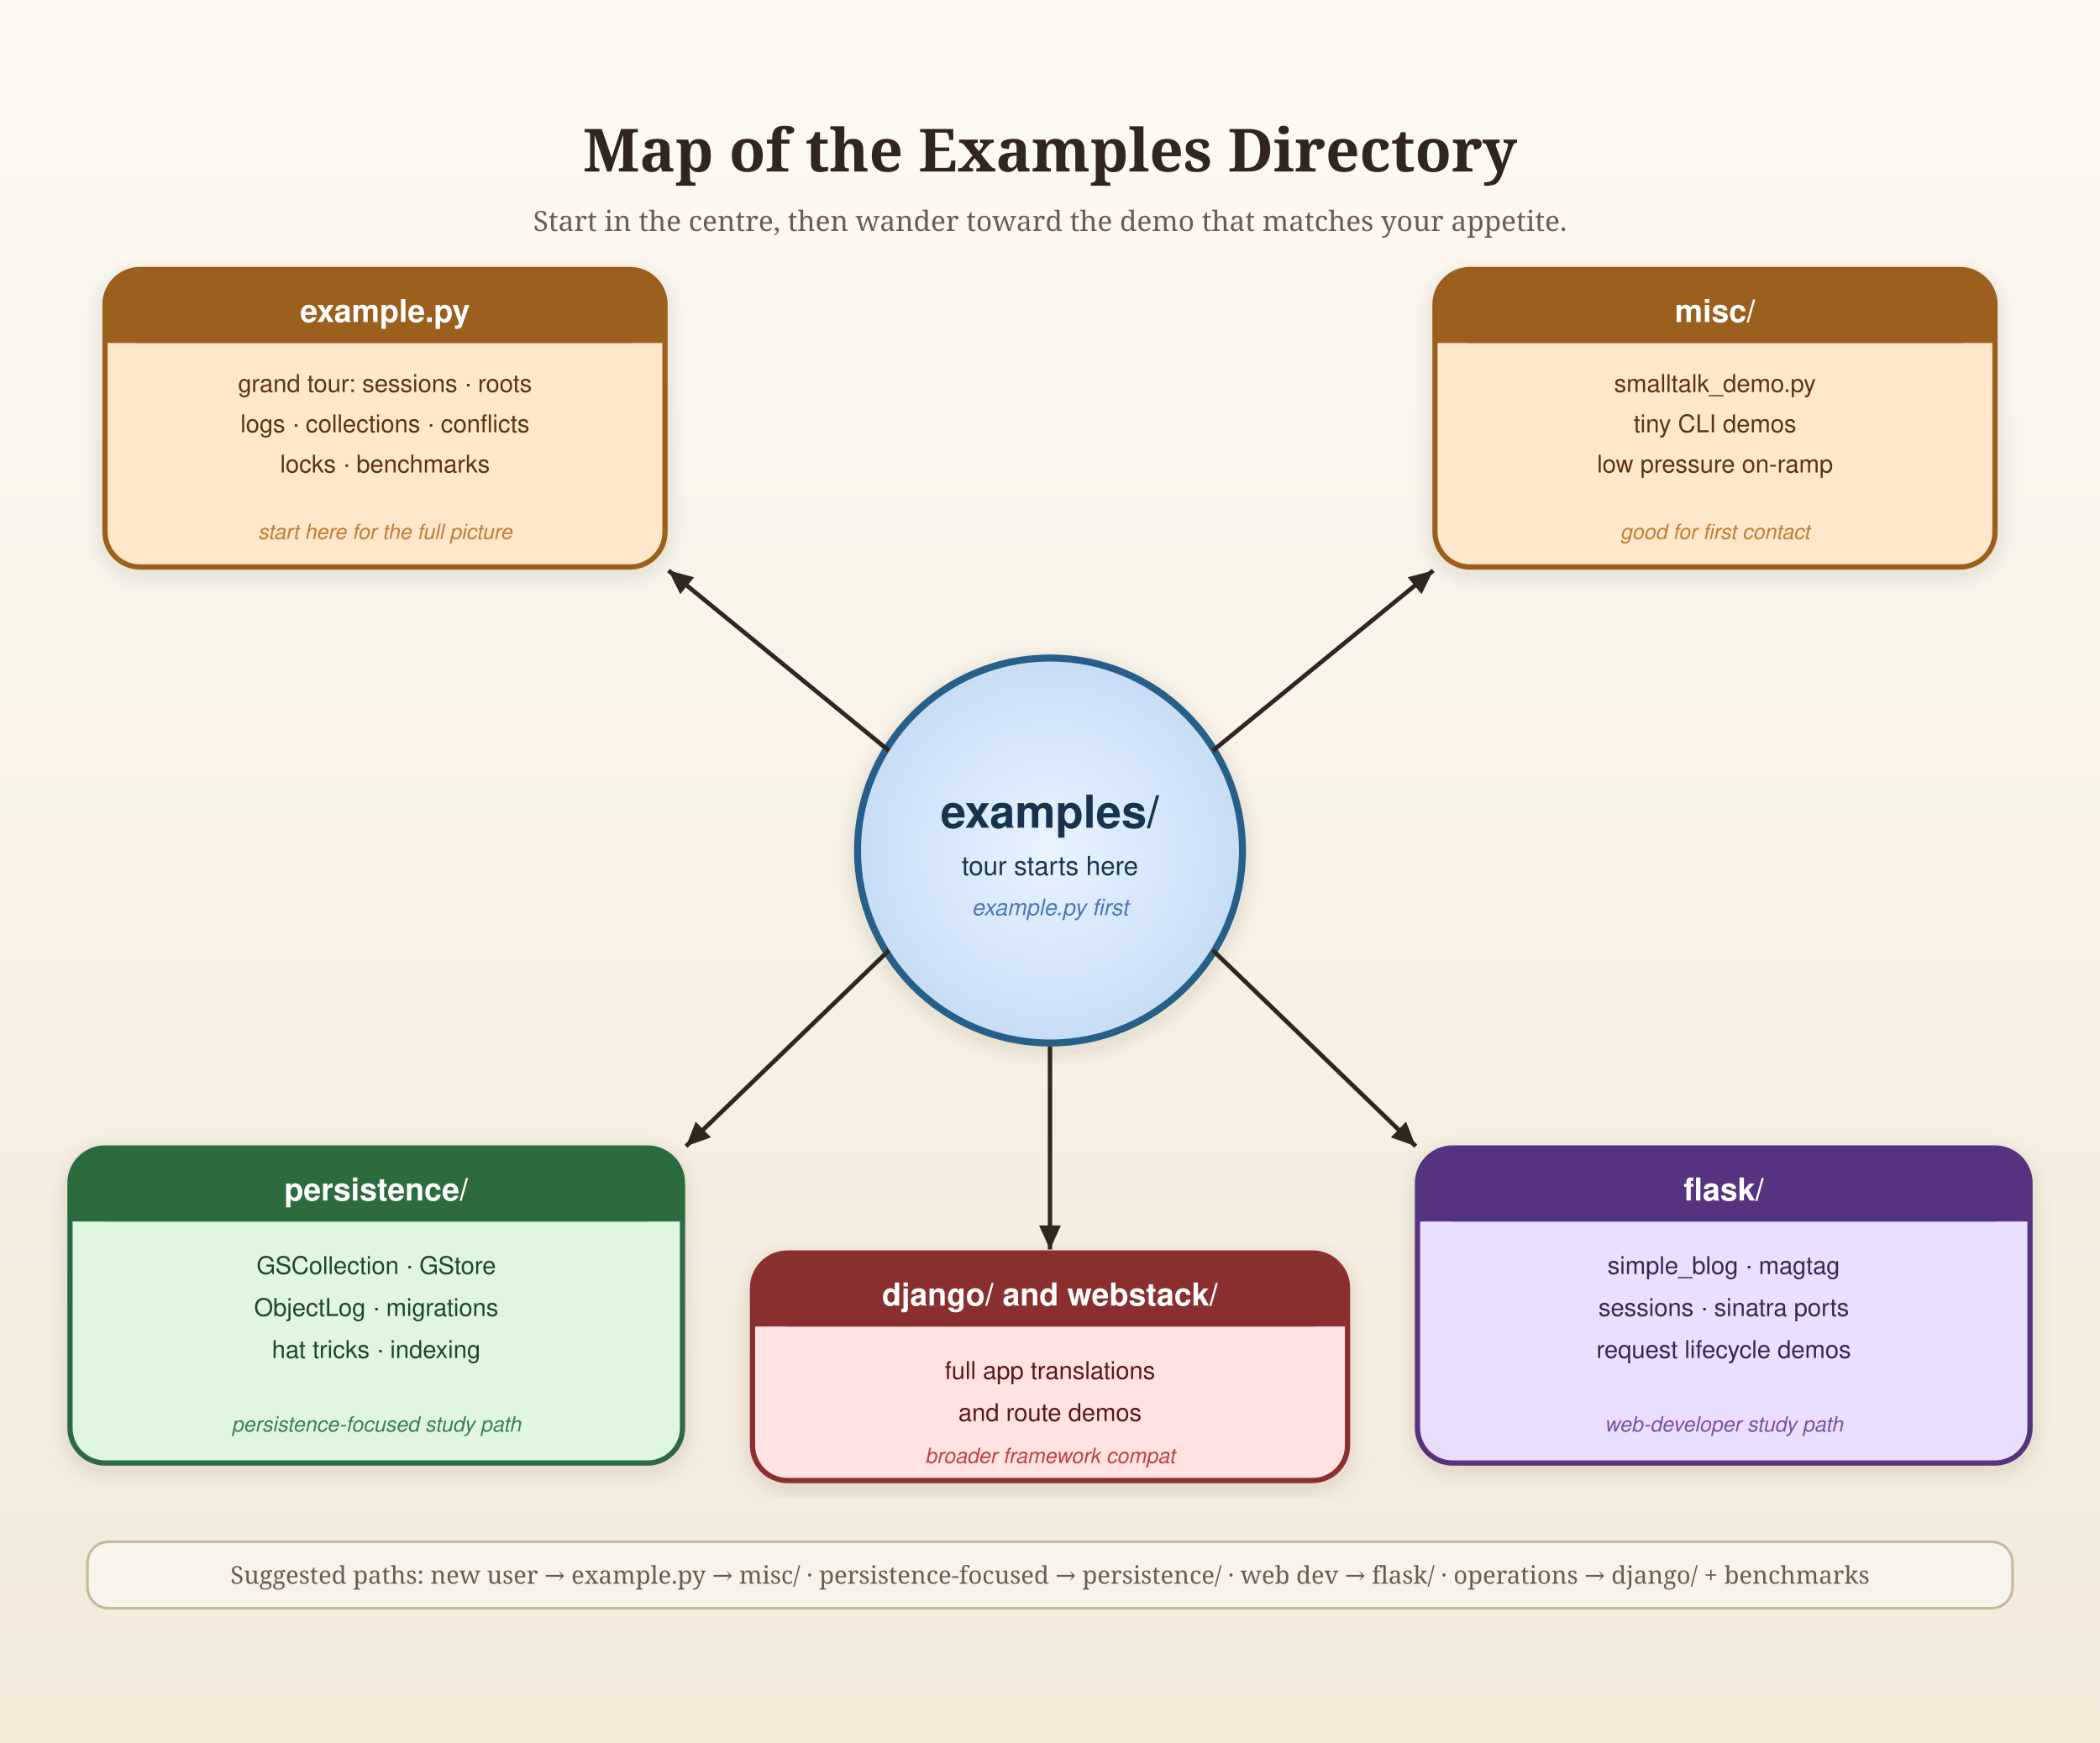
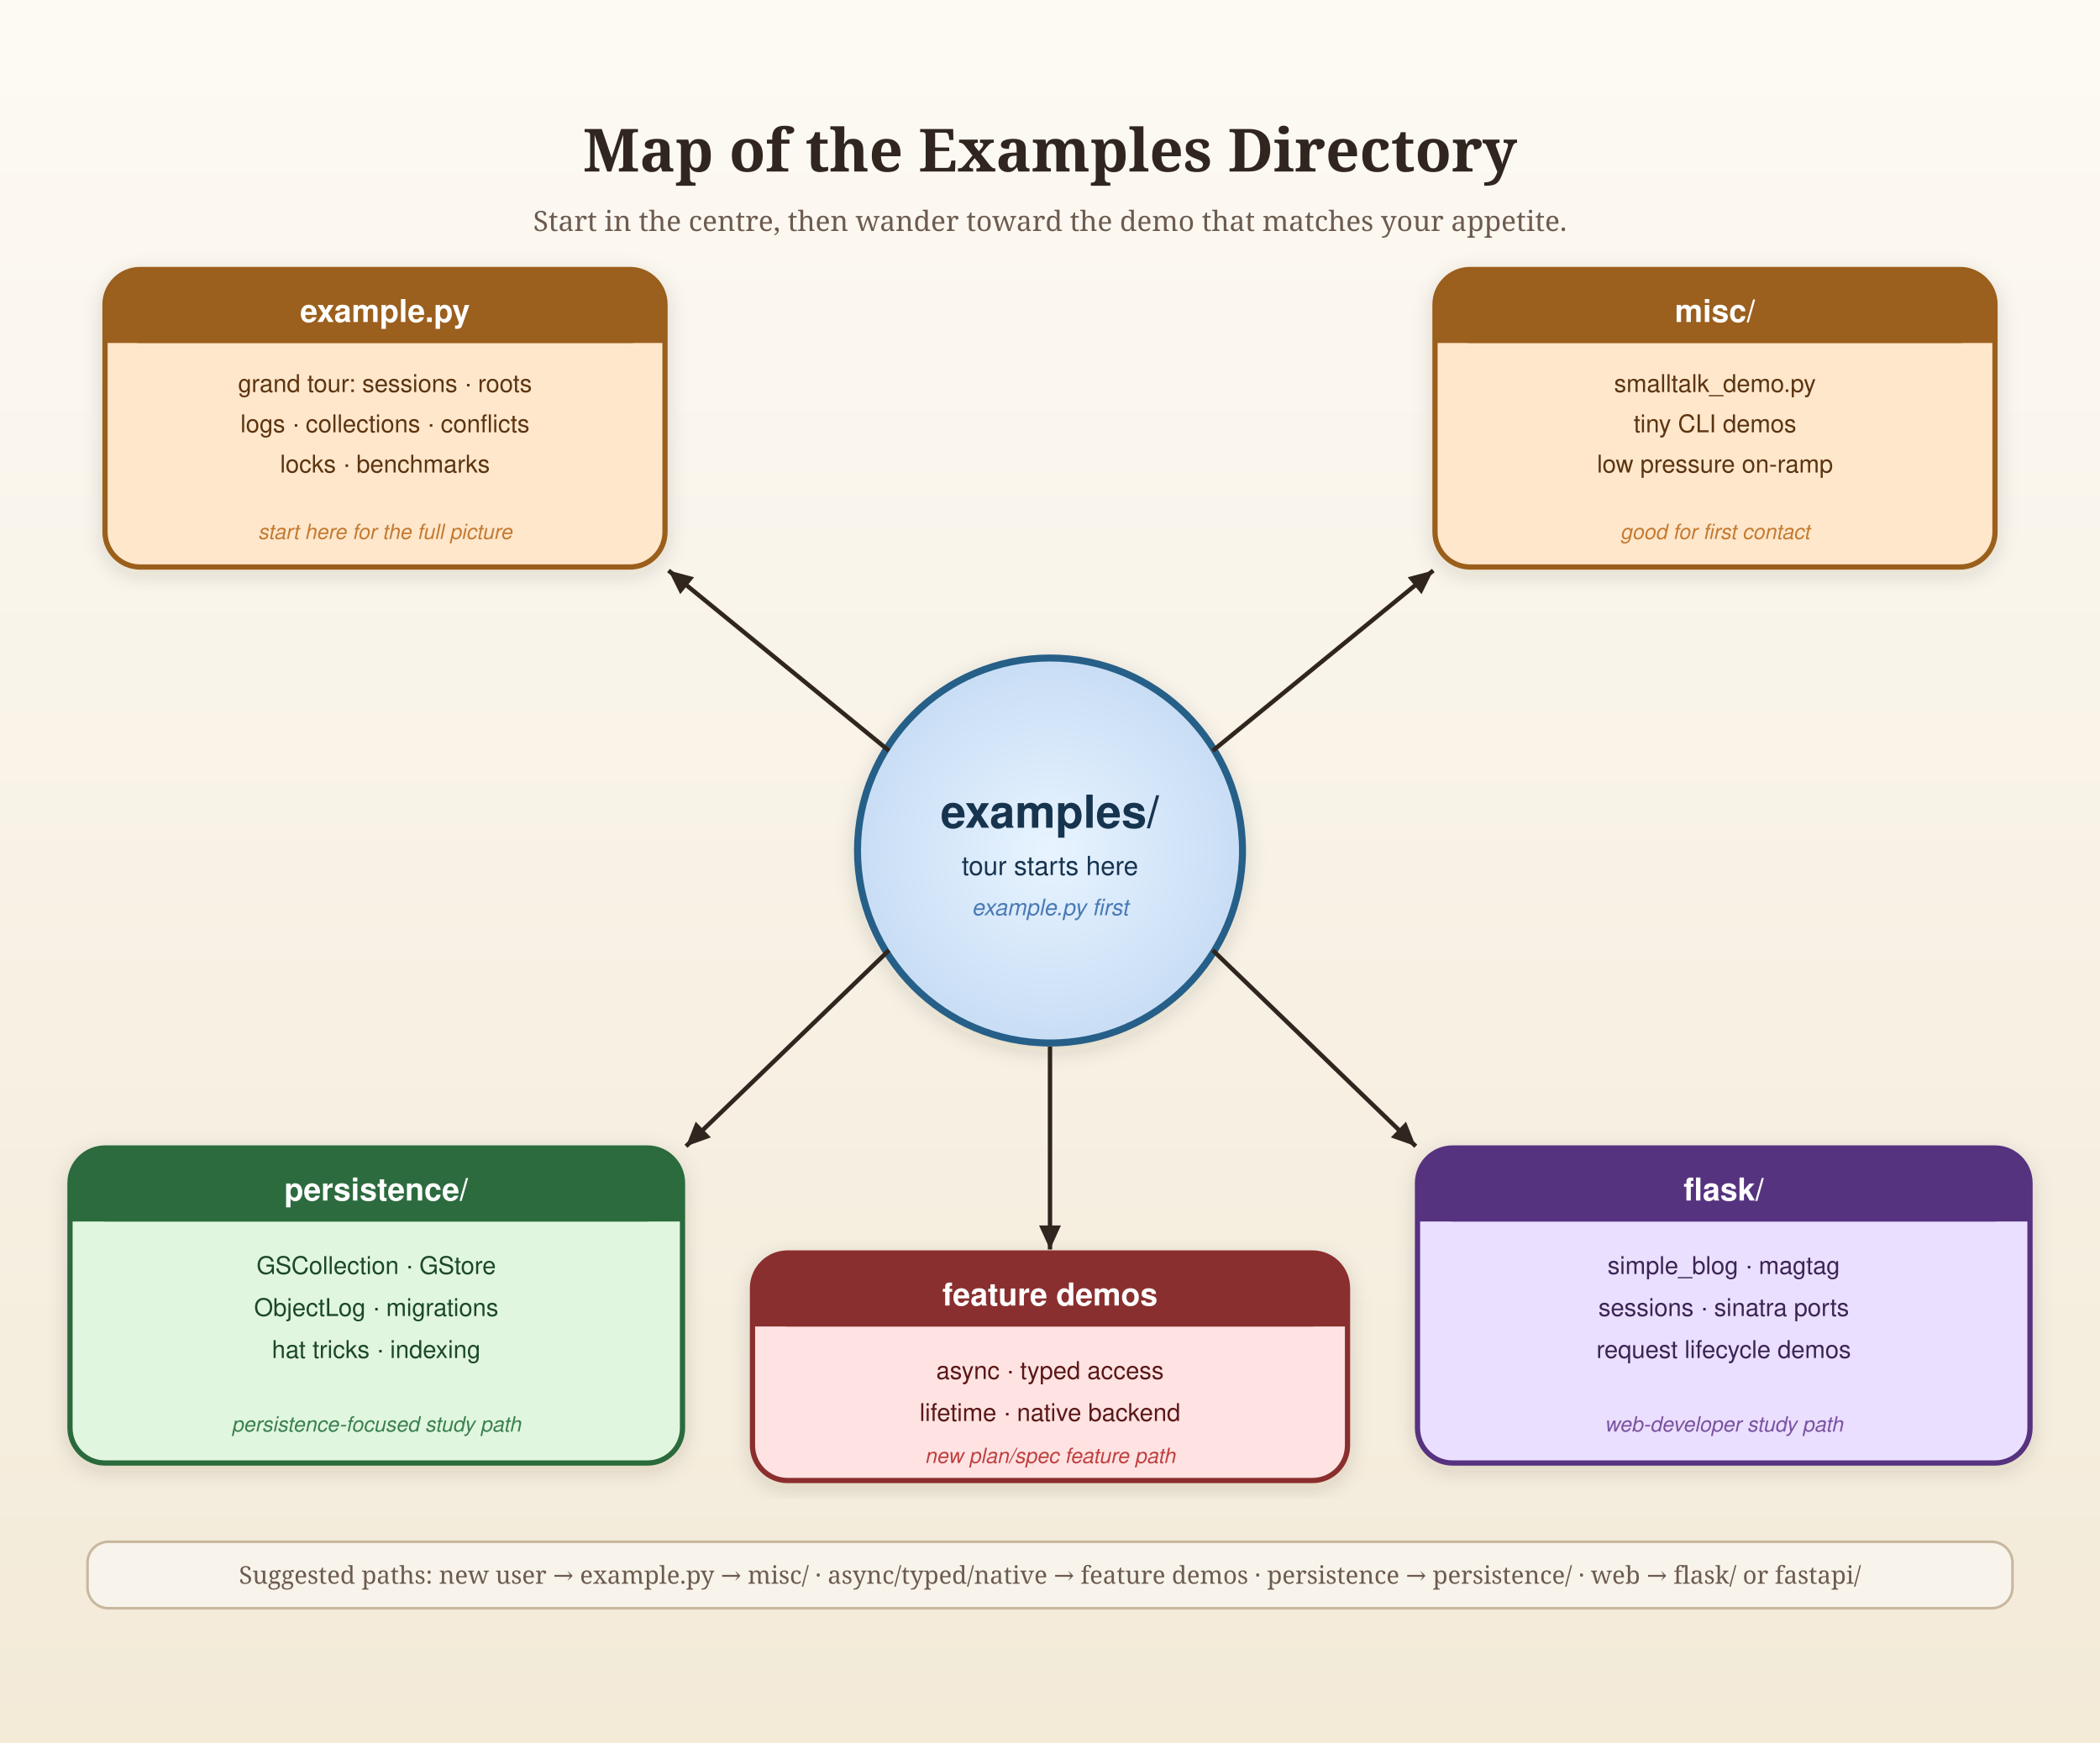
<svg xmlns="http://www.w3.org/2000/svg" width="1200" height="996" viewBox="0 0 1200 996">
  <defs>
    <linearGradient id="bgGrad" x1="0" y1="0" x2="0" y2="1">
      <stop offset="0" stop-color="#fdfaf4" />
      <stop offset="1" stop-color="#f3ead8" />
    </linearGradient>
    <radialGradient id="centreGrad" cx="50%" cy="50%" r="50%">
      <stop offset="0" stop-color="#e8f4ff" />
      <stop offset="1" stop-color="#c8ddf5" />
    </radialGradient>
    <filter id="drop" x="-8%" y="-8%" width="116%" height="116%">
      <feDropShadow dx="0" dy="3" stdDeviation="6" flood-color="#31261f" flood-opacity="0.14" />
    </filter>
    <marker id="arr" viewBox="0 0 12 12" refX="11" refY="6" markerWidth="6" markerHeight="6" orient="auto">
      <path d="M0 1 L11 6 L0 11 Z" fill="#31261f" />
    </marker>
  </defs>
  <rect width="1200" height="996" fill="url(#bgGrad)" />
  <g transform="translate(0 36)">
    <text x="600" y="62" text-anchor="middle" font-family="Georgia, serif" font-size="34" font-weight="700" fill="#31261f">Map of the Examples Directory</text>
    <text x="600" y="96" text-anchor="middle" font-family="Georgia, serif" font-size="16" fill="#6c5b4f">Start in the centre, then wander toward the demo that matches your appetite.</text>
    <circle cx="600" cy="450" r="110" fill="url(#centreGrad)" stroke="#255f88" stroke-width="4" filter="url(#drop)" />
    <text x="600" y="437" text-anchor="middle" font-family="Helvetica, Arial, sans-serif" font-size="26" font-weight="700" fill="#17344f">examples/</text>
    <text x="600" y="464" text-anchor="middle" font-family="Helvetica, Arial, sans-serif" font-size="15" fill="#17344f">tour starts here</text>
    <text x="600" y="487" text-anchor="middle" font-family="Helvetica, Arial, sans-serif" font-size="13" fill="#4a7ab5" font-style="italic">example.py first</text>
    <rect x="60" y="118" width="320" height="170" rx="20" fill="#ffe7cc" stroke="#9b5f1e" stroke-width="3" filter="url(#drop)" />
    <rect x="60" y="118" width="320" height="42" rx="20" fill="#9b5f1e" />
    <rect x="60" y="138" width="320" height="22" fill="#9b5f1e" />
    <text x="220" y="148" text-anchor="middle" font-family="Helvetica, Arial, sans-serif" font-size="18" font-weight="700" fill="#fff">example.py</text>
    <text x="220" y="188" text-anchor="middle" font-family="Helvetica, Arial, sans-serif" font-size="14" fill="#5b3410">grand tour: sessions · roots</text>
    <text x="220" y="211" text-anchor="middle" font-family="Helvetica, Arial, sans-serif" font-size="14" fill="#5b3410">logs · collections · conflicts</text>
    <text x="220" y="234" text-anchor="middle" font-family="Helvetica, Arial, sans-serif" font-size="14" fill="#5b3410">locks · benchmarks</text>
    <text x="220" y="272" text-anchor="middle" font-family="Helvetica, Arial, sans-serif" font-size="12" fill="#c47a30" font-style="italic">start here for the full picture</text>
    <rect x="820" y="118" width="320" height="170" rx="20" fill="#ffe7cc" stroke="#9b5f1e" stroke-width="3" filter="url(#drop)" />
    <rect x="820" y="118" width="320" height="42" rx="20" fill="#9b5f1e" />
    <rect x="820" y="138" width="320" height="22" fill="#9b5f1e" />
    <text x="980" y="148" text-anchor="middle" font-family="Helvetica, Arial, sans-serif" font-size="18" font-weight="700" fill="#fff">misc/</text>
    <text x="980" y="188" text-anchor="middle" font-family="Helvetica, Arial, sans-serif" font-size="14" fill="#5b3410">smalltalk_demo.py</text>
    <text x="980" y="211" text-anchor="middle" font-family="Helvetica, Arial, sans-serif" font-size="14" fill="#5b3410">tiny CLI demos</text>
    <text x="980" y="234" text-anchor="middle" font-family="Helvetica, Arial, sans-serif" font-size="14" fill="#5b3410">low pressure on-ramp</text>
    <text x="980" y="272" text-anchor="middle" font-family="Helvetica, Arial, sans-serif" font-size="12" fill="#c47a30" font-style="italic">good for first contact</text>
    <rect x="40" y="620" width="350" height="180" rx="20" fill="#e1f6df" stroke="#2c6b3e" stroke-width="3" filter="url(#drop)" />
    <rect x="40" y="620" width="350" height="42" rx="20" fill="#2c6b3e" />
    <rect x="40" y="640" width="350" height="22" fill="#2c6b3e" />
    <text x="215" y="650" text-anchor="middle" font-family="Helvetica, Arial, sans-serif" font-size="18" font-weight="700" fill="#fff">persistence/</text>
    <text x="215" y="692" text-anchor="middle" font-family="Helvetica, Arial, sans-serif" font-size="14" fill="#1b4829">GSCollection · GStore</text>
    <text x="215" y="716" text-anchor="middle" font-family="Helvetica, Arial, sans-serif" font-size="14" fill="#1b4829">ObjectLog · migrations</text>
    <text x="215" y="740" text-anchor="middle" font-family="Helvetica, Arial, sans-serif" font-size="14" fill="#1b4829">hat tricks · indexing</text>
    <text x="215" y="782" text-anchor="middle" font-family="Helvetica, Arial, sans-serif" font-size="12" fill="#3a8050" font-style="italic">persistence-focused study path</text>
    <rect x="810" y="620" width="350" height="180" rx="20" fill="#eadfff" stroke="#56337f" stroke-width="3" filter="url(#drop)" />
    <rect x="810" y="620" width="350" height="42" rx="20" fill="#56337f" />
    <rect x="810" y="640" width="350" height="22" fill="#56337f" />
    <text x="985" y="650" text-anchor="middle" font-family="Helvetica, Arial, sans-serif" font-size="18" font-weight="700" fill="#fff">flask/</text>
    <text x="985" y="692" text-anchor="middle" font-family="Helvetica, Arial, sans-serif" font-size="14" fill="#3b2554">simple_blog · magtag</text>
    <text x="985" y="716" text-anchor="middle" font-family="Helvetica, Arial, sans-serif" font-size="14" fill="#3b2554">sessions · sinatra ports</text>
    <text x="985" y="740" text-anchor="middle" font-family="Helvetica, Arial, sans-serif" font-size="14" fill="#3b2554">request lifecycle demos</text>
    <text x="985" y="782" text-anchor="middle" font-family="Helvetica, Arial, sans-serif" font-size="12" fill="#7a52a0" font-style="italic">web-developer study path</text>
    <rect x="430" y="680" width="340" height="130" rx="20" fill="#ffe3e3" stroke="#8a2f2f" stroke-width="3" filter="url(#drop)" />
    <rect x="430" y="680" width="340" height="42" rx="20" fill="#8a2f2f" />
    <rect x="430" y="700" width="340" height="22" fill="#8a2f2f" />
-     <text x="600" y="710" text-anchor="middle" font-family="Helvetica, Arial, sans-serif" font-size="18" font-weight="700" fill="#fff">django/ and webstack/</text>
-     <text x="600" y="752" text-anchor="middle" font-family="Helvetica, Arial, sans-serif" font-size="14" fill="#5b1717">full app translations</text>
-     <text x="600" y="776" text-anchor="middle" font-family="Helvetica, Arial, sans-serif" font-size="14" fill="#5b1717">and route demos</text>
-     <text x="600" y="800" text-anchor="middle" font-family="Helvetica, Arial, sans-serif" font-size="12" fill="#c04040" font-style="italic">broader framework compat</text>
+     <text x="600" y="710" text-anchor="middle" font-family="Helvetica, Arial, sans-serif" font-size="18" font-weight="700" fill="#fff">feature demos</text>
+     <text x="600" y="752" text-anchor="middle" font-family="Helvetica, Arial, sans-serif" font-size="14" fill="#5b1717">async · typed access</text>
+     <text x="600" y="776" text-anchor="middle" font-family="Helvetica, Arial, sans-serif" font-size="14" fill="#5b1717">lifetime · native backend</text>
+     <text x="600" y="800" text-anchor="middle" font-family="Helvetica, Arial, sans-serif" font-size="12" fill="#c04040" font-style="italic">new plan/spec feature path</text>
    <line x1="508" y1="393" x2="382" y2="290" stroke="#31261f" stroke-width="2.5" marker-end="url(#arr)" />
    <line x1="693" y1="393" x2="819" y2="290" stroke="#31261f" stroke-width="2.5" marker-end="url(#arr)" />
    <line x1="508" y1="507" x2="392" y2="619" stroke="#31261f" stroke-width="2.5" marker-end="url(#arr)" />
    <line x1="693" y1="507" x2="809" y2="619" stroke="#31261f" stroke-width="2.5" marker-end="url(#arr)" />
    <line x1="600" y1="562" x2="600" y2="678" stroke="#31261f" stroke-width="2.5" marker-end="url(#arr)" />
    <rect x="50" y="845" width="1100" height="38" rx="12" fill="#f8f4ec" stroke="#c8b89e" stroke-width="1.5" />
-     <text x="600" y="869" text-anchor="middle" font-family="Georgia, serif" font-size="14" fill="#6c5b4f">Suggested paths: new user → example.py → misc/ · persistence-focused → persistence/ · web dev → flask/ · operations → django/ + benchmarks</text>
+     <text x="600" y="869" text-anchor="middle" font-family="Georgia, serif" font-size="14" fill="#6c5b4f">Suggested paths: new user → example.py → misc/ · async/typed/native → feature demos · persistence → persistence/ · web → flask/ or fastapi/</text>
  </g>
</svg>
